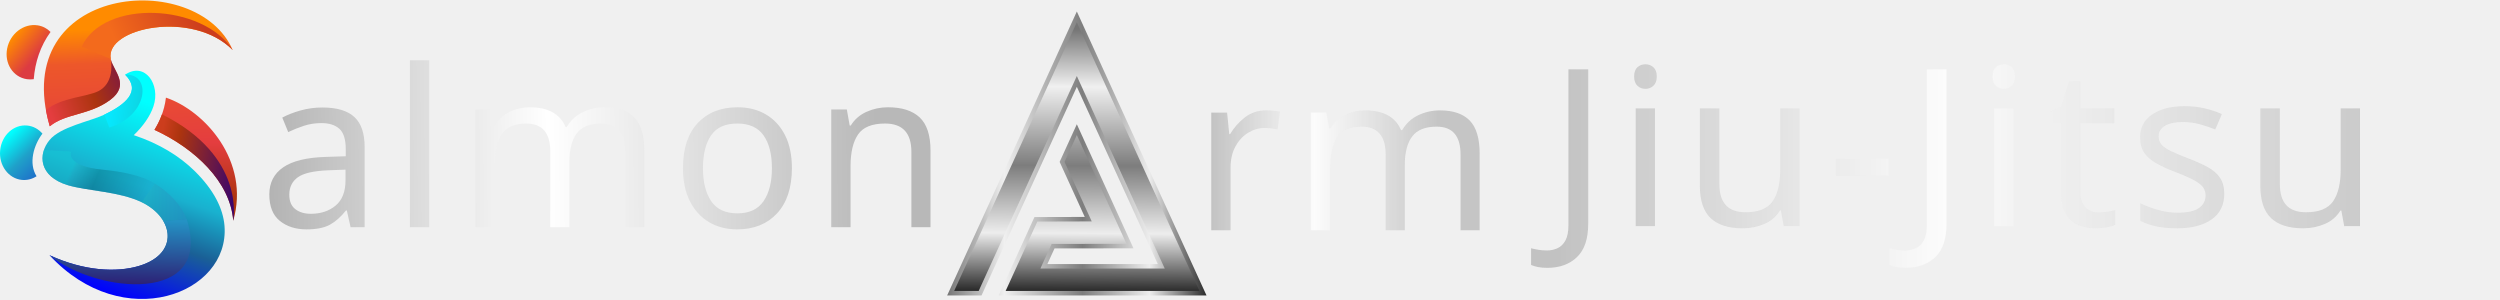
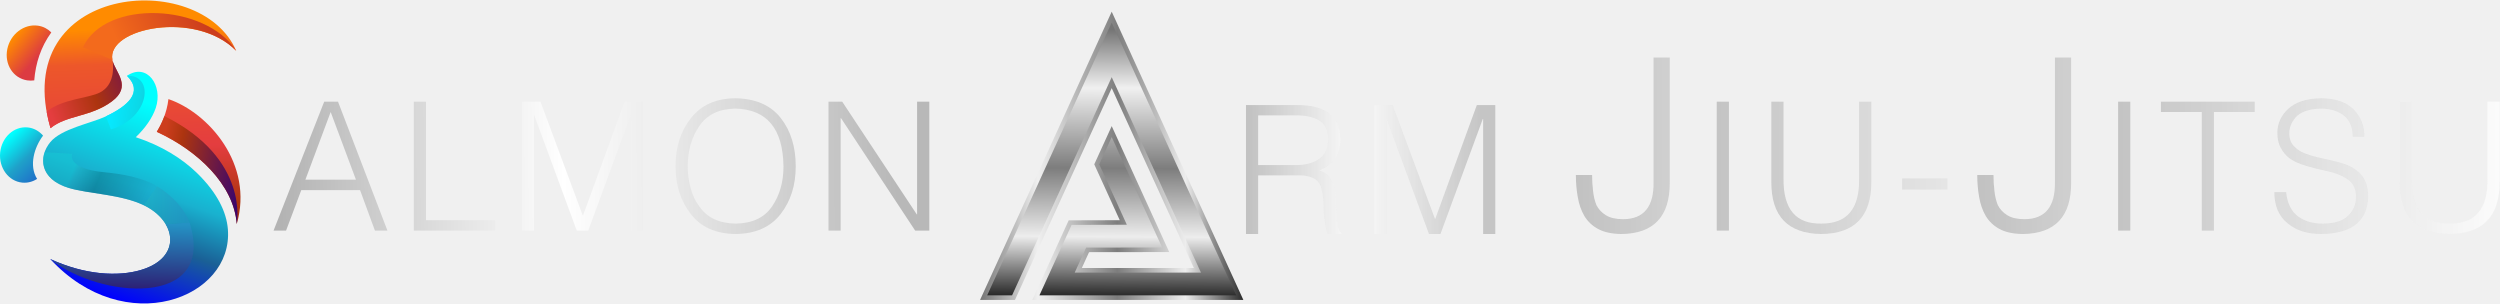
- <svg xmlns="http://www.w3.org/2000/svg" xmlns:xlink="http://www.w3.org/1999/xlink" xml:space="preserve" width="4250" height="509" version="1.1" style="clip-rule:evenodd;fill-rule:evenodd;image-rendering:optimizeQuality;shape-rendering:geometricPrecision;text-rendering:geometricPrecision" viewBox="0 0 4250 509" id="svg498">
+ <svg xmlns="http://www.w3.org/2000/svg" xmlns:xlink="http://www.w3.org/1999/xlink" xml:space="preserve" width="4187" height="509" version="1.1" style="clip-rule:evenodd;fill-rule:evenodd;image-rendering:optimizeQuality;shape-rendering:geometricPrecision;text-rendering:geometricPrecision" viewBox="0 0 4187 509" id="svg498">
  <defs id="defs458">
    <rect x="324.307" y="749.64" width="1492.361" height="358.245" id="rect1255" />
    <rect x="2319.186" y="131.846" width="1927.017" height="445.153" id="rect1785" />
    <rect x="442.917" y="216.741" width="546.116" height="175.648" id="rect9625" />
    <linearGradient id="linearGradient4618">
      <stop style="stop-color:#ffffff;stop-opacity:1;" offset="0" id="stop4616" />
    </linearGradient>
    <linearGradient id="id13" gradientUnits="userSpaceOnUse" x1="423.65" y1="797.39" x2="1601.56" y2="839.35">
      <stop offset="0" style="stop-opacity:1; stop-color:#B3B3B3" id="stop2374" />
      <stop offset="0.459" style="stop-opacity:1; stop-color:white" id="stop2376" />
      <stop offset="1" style="stop-opacity:1; stop-color:#B8B8B8" id="stop2378" />
    </linearGradient>
    <rect x="584.804" y="423.15" width="833.036" height="216.65" id="rect87621" />
    <linearGradient id="linearGradient78316" gradientUnits="userSpaceOnUse" x1="857.13" y1="789.37" x2="868.31" y2="1087.19" spreadMethod="pad">
      <stop offset="0" style="stop-opacity:1; stop-color:#FF8B00" id="stop78308" />
      <stop offset="0.196" style="stop-color:#ed572a;stop-opacity:1;" id="stop78310" />
      <stop offset="0.671" style="stop-color:#e43d3f;stop-opacity:1;" id="stop84364" />
      <stop offset="1" style="stop-color:#ac340f;stop-opacity:1;" id="stop78314" />
    </linearGradient>
    <linearGradient id="linearGradient78294" gradientUnits="userSpaceOnUse" x1="857.13" y1="789.37" x2="868.31" y2="1087.19" spreadMethod="pad">
      <stop offset="0" style="stop-opacity:1; stop-color:#FF8B00" id="stop78286" />
      <stop offset="0.2" style="stop-color:#ed572a;stop-opacity:1;" id="stop78288" />
      <stop offset="0.4" style="stop-opacity:1; stop-color:#DB2455" id="stop78290" />
    </linearGradient>
    <linearGradient id="linearGradient78284" gradientUnits="userSpaceOnUse" x1="857.13" y1="789.37" x2="868.31" y2="1087.19">
      <stop offset="0" style="stop-opacity:1; stop-color:#FF8B00" id="stop78276" />
      <stop offset="0.2" style="stop-color:#ed572a;stop-opacity:1;" id="stop78278" />
      <stop offset="0.4" style="stop-opacity:1; stop-color:#DB2455" id="stop78280" />
    </linearGradient>
    <linearGradient id="linearGradient47350" gradientUnits="userSpaceOnUse" x1="590.82" y1="970.99" x2="653.27" y2="1036.17">
      <stop offset="0" style="stop-color:#1eb6c8;stop-opacity:1;" id="stop47346" />
      <stop offset="0.475" style="stop-color:#21a4c5;stop-opacity:1;" id="stop67958" />
      <stop offset="1" style="stop-color:#2492c2;stop-opacity:1;" id="stop47348" />
    </linearGradient>
    <linearGradient id="linearGradient47140" gradientUnits="userSpaceOnUse" x1="590.82" y1="970.99" x2="653.27" y2="1036.17">
      <stop offset="0" style="stop-color:#00ffff;stop-opacity:1;" id="stop47134" />
      <stop offset="0.75" style="stop-color:#1fa1c9;stop-opacity:1;" id="stop47136" />
      <stop offset="1" style="stop-color:#2492c2;stop-opacity:1;" id="stop47138" />
    </linearGradient>
    <linearGradient id="linearGradient46833" gradientUnits="userSpaceOnUse" x1="590.82" y1="970.99" x2="653.27" y2="1036.17">
      <stop offset="0" style="stop-color:#1aaece;stop-opacity:1;" id="stop46827" />
      <stop offset="1" style="stop-color:#1e92c4;stop-opacity:1;" id="stop46831" />
    </linearGradient>
    <style type="text/css" id="style364">
   
    .fil0 {fill:white}
    .fil1 {fill:black;fill-rule:nonzero}
    .fil2 {fill:white;fill-rule:nonzero}
    .fil5 {fill:url(#id0)}
    .fil12 {fill:url(#id1)}
    .fil15 {fill:url(#id2)}
    .fil11 {fill:url(#id3)}
    .fil10 {fill:url(#id4)}
    .fil7 {fill:url(#id5)}
    .fil16 {fill:url(#id6)}
    .fil13 {fill:url(#id7)}
    .fil6 {fill:url(#id8)}
    .fil14 {fill:url(#id9)}
    .fil9 {fill:url(#id10)}
    .fil8 {fill:url(#id11)}
    .fil4 {fill:url(#id12);fill-rule:nonzero}
    .fil3 {fill:url(#id13);fill-rule:nonzero}
   
  </style>
    <linearGradient id="id0" gradientUnits="userSpaceOnUse" x1="1197.54" y1="734.92" x2="1200.05" y2="1242.72" spreadMethod="pad">
      <stop offset="0" style="stop-opacity:1; stop-color:#303030" id="stop366" />
      <stop offset="0.22" style="stop-opacity:1; stop-color:#F0F0F0" id="stop368" />
      <stop offset="0.522" style="stop-opacity:1; stop-color:#7D7D7D" id="stop370" />
      <stop offset="0.78" style="stop-opacity:1; stop-color:#EDEDED" id="stop372" />
      <stop offset="1" style="stop-opacity:1; stop-color:#4F4F4F" id="stop374" />
    </linearGradient>
    <linearGradient id="id1" gradientUnits="userSpaceOnUse" x1="916.32" y1="780.73" x2="782.9" y2="841.26" gradientTransform="translate(-573.6001,-744.0395)">
      <stop offset="0" style="stop-opacity:1; stop-color:#CC3D1D" id="stop377" />
      <stop offset="1" style="stop-opacity:1; stop-color:#F36A1C" id="stop379" />
    </linearGradient>
    <linearGradient id="id2" gradientUnits="userSpaceOnUse" x1="681.87" y1="1005.08" x2="825.8" y2="1068.09" gradientTransform="translate(-573.6001,-744.0395)">
      <stop offset="0.144" style="stop-color:#16c8d5;stop-opacity:1;" id="stop382" />
      <stop offset="0.187" style="stop-color:#1eb6c8;stop-opacity:1;" id="stop384" />
      <stop offset="0.43" style="stop-color:#0a7d8f;stop-opacity:1;" id="stop50558" />
      <stop offset="1" style="stop-opacity:1; stop-color:#1AAECE" id="stop386" />
    </linearGradient>
    <linearGradient id="id3" gradientUnits="userSpaceOnUse" x1="978.72" y1="1028.43" x2="843.44" y2="1004.34" gradientTransform="translate(-573.6001,-744.0395)">
      <stop offset="0" style="stop-color:#3c066b;stop-opacity:1;" id="stop389" />
      <stop offset="0.78" style="stop-color:#ac340f;stop-opacity:1;" id="stop84976" />
      <stop offset="1" style="stop-color:#cc3d1d;stop-opacity:1;" id="stop84854" />
    </linearGradient>
    <linearGradient id="id4" gradientUnits="userSpaceOnUse" x1="857.13" y1="789.37" x2="868.31" y2="1087.19" xlink:href="#linearGradient78294" gradientTransform="translate(855.561,40.68041)">
      <stop offset="0" style="stop-opacity:1; stop-color:#FF8B00" id="stop394" />
      <stop offset="0.2" style="stop-color:#ed572a;stop-opacity:1;" id="stop68267" />
      <stop offset="0.4" style="stop-opacity:1; stop-color:#DB2455" id="stop396" />
      <stop offset="1" style="stop-opacity:1; stop-color:#4F017F" id="stop398" />
    </linearGradient>
    <linearGradient id="id5" gradientUnits="userSpaceOnUse" x1="874.97" y1="936.4" x2="764.96" y2="1245.46" gradientTransform="translate(-573.6001,-744.0395)">
      <stop offset="0" style="stop-color:#00ffff;stop-opacity:1;" id="stop401" />
      <stop offset="0.418" style="stop-color:#19b1cf;stop-opacity:1;" id="stop19991" />
      <stop offset="0.66" style="stop-color:#1a6096;stop-opacity:1;" id="stop403" />
      <stop offset="1" style="stop-color:#0000ff;stop-opacity:1;" id="stop405" />
    </linearGradient>
    <linearGradient id="id6" gradientUnits="userSpaceOnUse" x1="873.65" y1="885.23" x2="669.18" y2="963.06" gradientTransform="translate(-573.6001,-744.0395)">
      <stop offset="0.238" style="stop-opacity:1; stop-color:#6B0E56" id="stop408" />
      <stop offset="0.638" style="stop-color:#ac340f;stop-opacity:1;" id="stop84727" />
      <stop offset="1" style="stop-color:#e43d3f;stop-opacity:1;" id="stop410" />
    </linearGradient>
    <linearGradient id="id7" gradientUnits="userSpaceOnUse" x1="846.21" y1="964.49" x2="755.18" y2="949.85" gradientTransform="translate(-573.6001,-744.0395)">
      <stop offset="0" style="stop-color:#19b1cf;stop-opacity:1;" id="stop413" />
      <stop offset="0.5" style="stop-color:#0cd8e7;stop-opacity:1;" id="stop72727" />
      <stop offset="1" style="stop-color:#06e9ff;stop-opacity:1;" id="stop415" />
    </linearGradient>
    <linearGradient id="id8" gradientUnits="userSpaceOnUse" x1="1202.65" y1="789.88" x2="1199.9" y2="1235.08">
      <stop offset="0" style="stop-opacity:1; stop-color:#757575" id="stop418" />
      <stop offset="0.22" style="stop-opacity:1; stop-color:#F0F0F0" id="stop420" />
      <stop offset="0.522" style="stop-opacity:1; stop-color:#7D7D7D" id="stop422" />
      <stop offset="0.78" style="stop-opacity:1; stop-color:#EDEDED" id="stop424" />
      <stop offset="1" style="stop-opacity:1; stop-color:#2B2B2B" id="stop426" />
    </linearGradient>
    <linearGradient id="id9" gradientUnits="userSpaceOnUse" x1="847.12" y1="1238.89" x2="851.14" y2="1119.62" gradientTransform="translate(-573.6001,-744.0395)">
      <stop offset="0" style="stop-opacity:1; stop-color:#2D166E" id="stop429" />
      <stop offset="1" style="stop-opacity:1; stop-color:#2492C4" id="stop431" />
    </linearGradient>
    <linearGradient id="id10" gradientUnits="userSpaceOnUse" x1="603.92" y1="796.55" x2="656.98" y2="841.42" gradientTransform="translate(-573.6001,-744.0395)">
      <stop offset="0" style="stop-opacity:1; stop-color:#FF8B00" id="stop434" />
      <stop offset="0.75" style="stop-color:#dc3b42;stop-opacity:1;" id="stop84486" />
    </linearGradient>
    <linearGradient id="id11" gradientUnits="userSpaceOnUse" x1="590.82" y1="970.99" x2="653.27" y2="1036.17" gradientTransform="translate(-573.6001,-744.0395)">
      <stop offset="0" style="stop-color:#00ffff;stop-opacity:1;" id="stop439" />
      <stop offset="0.5" style="stop-color:#1fa1c9;stop-opacity:1;" id="stop25963" />
      <stop offset="1" style="stop-color:#1f68c9;stop-opacity:1;" id="stop441" />
    </linearGradient>
    <linearGradient id="id12" gradientUnits="userSpaceOnUse" x1="523.07" y1="1460.17" x2="1505.97" y2="1441.6">
      <stop offset="0" style="stop-opacity:1; stop-color:#B5B5B5" id="stop444" />
      <stop offset="0.459" style="stop-opacity:1; stop-color:#F7F7F7" id="stop446" />
      <stop offset="1" style="stop-opacity:1; stop-color:#B0B0B0" id="stop448" />
    </linearGradient>
    <linearGradient id="id14" gradientUnits="userSpaceOnUse" x1="423.65" y1="797.39" x2="1601.56" y2="839.35">
      <stop offset="0" style="stop-color:#b2b2b2;stop-opacity:1;" id="stop451" />
      <stop offset="0.46" style="stop-color:#fafafa;stop-opacity:1;" id="stop453" />
      <stop offset="1" style="stop-opacity:1; stop-color:#B8B8B8" id="stop455" />
    </linearGradient>
-     <linearGradient xlink:href="#id8" id="linearGradient47150" x1="976.93" y1="1001.345" x2="1417.84" y2="1001.345" gradientUnits="userSpaceOnUse" gradientTransform="translate(633.2269,-740.4412)" />
+     <linearGradient xlink:href="#id8" id="linearGradient47150" x1="976.93" y1="1001.345" x2="1417.84" y2="1001.345" gradientUnits="userSpaceOnUse" gradientTransform="translate(664.5083,-740.4412)" />
    <linearGradient xlink:href="#linearGradient47350" id="linearGradient47342" x1="814.38" y1="1087.829" x2="890.98" y2="1087.829" gradientUnits="userSpaceOnUse" gradientTransform="translate(-573.5994,-744.0386)" />
    <linearGradient xlink:href="#linearGradient78316" id="linearGradient78296" gradientUnits="userSpaceOnUse" x1="857.13" y1="789.37" x2="868.31" y2="1087.19" gradientTransform="translate(-573.6001,-744.0395)" />
    <linearGradient xlink:href="#id14" id="linearGradient4634" x1="444.25" y1="609.153" x2="1589.313" y2="609.153" gradientUnits="userSpaceOnUse" spreadMethod="pad" gradientTransform="translate(-114.9221,-70.68581)" />
    <linearGradient xlink:href="#id14" id="linearGradient12501" gradientUnits="userSpaceOnUse" x1="661.235" y1="1525.258" x2="1372.328" y2="1525.258" gradientTransform="translate(-2189)" />
    <linearGradient xlink:href="#id14" id="linearGradient13113" gradientUnits="userSpaceOnUse" gradientTransform="translate(-2189)" x1="661.235" y1="1525.258" x2="1372.328" y2="1525.258" />
-     <linearGradient xlink:href="#id8" id="linearGradient8849" gradientUnits="userSpaceOnUse" x1="1202.65" y1="789.88" x2="1199.9" y2="1235.08" gradientTransform="translate(633.2269,-740.4412)" />
+     <linearGradient xlink:href="#id8" id="linearGradient8849" gradientUnits="userSpaceOnUse" x1="1202.65" y1="789.88" x2="1199.9" y2="1235.08" gradientTransform="translate(664.5083,-740.4412)" />
    <rect x="442.917" y="216.741" width="546.116" height="175.648" id="rect811" />
    <rect x="442.917" y="216.741" width="546.116" height="175.648" id="rect4725" />
    <rect x="442.917" y="216.741" width="546.116" height="175.648" id="rect9493" />
    <linearGradient xlink:href="#id13" id="linearGradient1873" x1="1059.592" y1="950.653" x2="2093.159" y2="941.245" gradientUnits="userSpaceOnUse" gradientTransform="translate(-603.0018,-686.7453)" />
    <linearGradient xlink:href="#id13" id="linearGradient3283" x1="1387.807" y1="796.073" x2="1777.546" y2="796.073" gradientUnits="userSpaceOnUse" gradientTransform="translate(667.6626,-503.839)" />
    <linearGradient xlink:href="#id13" id="linearGradient4298" x1="1083.211" y1="693.156" x2="2536.856" y2="693.156" gradientUnits="userSpaceOnUse" gradientTransform="translate(1556.998,-439.5674)" />
-     <linearGradient xlink:href="#id13" id="linearGradient1781" gradientUnits="userSpaceOnUse" gradientTransform="translate(-603.0018,-686.7453)" x1="1059.592" y1="950.653" x2="2093.159" y2="941.245" />
-     <linearGradient xlink:href="#id13" id="linearGradient1783" gradientUnits="userSpaceOnUse" gradientTransform="translate(667.6626,-503.839)" x1="1387.807" y1="796.073" x2="1777.546" y2="796.073" />
-     <linearGradient xlink:href="#id13" id="linearGradient1785" gradientUnits="userSpaceOnUse" gradientTransform="translate(1556.998,-439.5674)" x1="1083.211" y1="693.156" x2="2536.856" y2="693.156" />
+     <linearGradient xlink:href="#id13" id="linearGradient1781" gradientUnits="userSpaceOnUse" gradientTransform="translate(-590.0643,-686.7453)" x1="1059.592" y1="950.653" x2="2093.159" y2="941.245" />
+     <linearGradient xlink:href="#id13" id="linearGradient1783" gradientUnits="userSpaceOnUse" gradientTransform="translate(702.9935,-503.4126)" x1="1387.807" y1="796.073" x2="1777.546" y2="796.073" />
+     <linearGradient xlink:href="#id13" id="linearGradient24435" gradientUnits="userSpaceOnUse" gradientTransform="translate(1555.493,-852.2381)" x1="1083.211" y1="693.156" x2="2536.856" y2="693.156" />
+     <linearGradient xlink:href="#id13" id="linearGradient24437" gradientUnits="userSpaceOnUse" gradientTransform="translate(1768.7,-850.3338)" x1="1083.211" y1="693.156" x2="2536.856" y2="693.156" />
+     <linearGradient xlink:href="#id13" id="linearGradient24439" gradientUnits="userSpaceOnUse" gradientTransform="translate(2227.721,-852.238)" x1="1083.211" y1="693.156" x2="2536.856" y2="693.156" />
+     <linearGradient xlink:href="#id13" id="linearGradient24441" gradientUnits="userSpaceOnUse" gradientTransform="translate(2440.927,-850.3338)" x1="1083.211" y1="693.156" x2="2536.856" y2="693.156" />
  </defs>
  <g id="layer5" style="clip-rule:evenodd;display:none;fill-rule:evenodd;image-rendering:optimizeQuality;shape-rendering:geometricPrecision;text-rendering:geometricPrecision">
-     <g id="layer6" style="clip-rule:evenodd;fill-rule:evenodd;image-rendering:optimizeQuality;shape-rendering:geometricPrecision;text-rendering:geometricPrecision">
+     <g id="layer6" style="clip-rule:evenodd;display:none;fill-rule:evenodd;image-rendering:optimizeQuality;shape-rendering:geometricPrecision;text-rendering:geometricPrecision">
      <rect style="clip-rule:evenodd;display:none;opacity:0.5;fill:#00ffff;fill-opacity:1;fill-rule:evenodd;stroke:none;stroke-width:0;image-rendering:optimizeQuality;shape-rendering:geometricPrecision;text-rendering:geometricPrecision" id="rect1824" width="440.91" height="509" x="403.33" y="0" />
-       <rect style="clip-rule:evenodd;display:inline;opacity:0.5;fill:#ff01c9;fill-opacity:1;fill-rule:evenodd;stroke:none;stroke-width:0;stroke-dasharray:none;stroke-opacity:1;image-rendering:optimizeQuality;shape-rendering:geometricPrecision;text-rendering:geometricPrecision" id="rect7506" width="844.24" height="509" x="-0.253" y="0" />
+       <rect style="clip-rule:evenodd;display:none;opacity:0.5;fill:#ff01c9;fill-opacity:1;fill-rule:evenodd;stroke:none;stroke-width:0;stroke-dasharray:none;stroke-opacity:1;image-rendering:optimizeQuality;shape-rendering:geometricPrecision;text-rendering:geometricPrecision" id="rect7506" width="844.24" height="509" x="-0.253" y="0" />
      <rect style="clip-rule:evenodd;display:none;opacity:1;fill:#00ffff;fill-opacity:1;fill-rule:evenodd;stroke:none;stroke-width:0;image-rendering:optimizeQuality;shape-rendering:geometricPrecision;text-rendering:geometricPrecision" id="rect3853" width="440.91" height="488.361" x="403.33" y="10.32" />
    </g>
    <g id="layer7" style="clip-rule:evenodd;display:inline;fill-rule:evenodd;image-rendering:optimizeQuality;shape-rendering:geometricPrecision;text-rendering:geometricPrecision">
-       <rect style="clip-rule:evenodd;display:inline;opacity:0.727;fill:#00ffff;fill-rule:evenodd;stroke-width:0;image-rendering:optimizeQuality;shape-rendering:geometricPrecision;text-rendering:geometricPrecision" id="rect4053" width="120" height="338.879" x="1490.157" y="163.4" />
-       <rect style="clip-rule:evenodd;display:inline;opacity:0.739;fill:#00ffff;fill-rule:evenodd;stroke-width:0;image-rendering:optimizeQuality;shape-rendering:geometricPrecision;text-rendering:geometricPrecision" id="rect10097" width="180" height="189.396" x="2460.209" y="202.096" />
-       <rect style="clip-rule:evenodd;display:inline;opacity:0.769;fill:#00ffff;fill-rule:evenodd;stroke-width:0;image-rendering:optimizeQuality;shape-rendering:geometricPrecision;text-rendering:geometricPrecision" id="rect2237" width="55" height="189.387" x="402.814" y="224.491" />
-       <rect style="clip-rule:evenodd;display:inline;opacity:0.769;fill:#00ffff;fill-rule:evenodd;stroke-width:0;image-rendering:optimizeQuality;shape-rendering:geometricPrecision;text-rendering:geometricPrecision" id="rect3428" width="55" height="189.387" x="2000.47" y="202.105" />
+       <rect style="clip-rule:evenodd;display:inline;opacity:0.769;fill:#00ffff;fill-rule:evenodd;stroke-width:0;image-rendering:optimizeQuality;shape-rendering:geometricPrecision;text-rendering:geometricPrecision" id="rect2237" width="55" height="161.714" x="402.814" y="224.491" />
+       <rect style="clip-rule:evenodd;display:inline;opacity:0.727;fill:#00ffff;fill-rule:evenodd;stroke-width:0;image-rendering:optimizeQuality;shape-rendering:geometricPrecision;text-rendering:geometricPrecision" id="rect4053" width="85" height="338.879" x="1556.438" y="163.4" />
+       <rect style="clip-rule:evenodd;display:inline;opacity:0.769;fill:#00ffff;fill-rule:evenodd;stroke-width:0;image-rendering:optimizeQuality;shape-rendering:geometricPrecision;text-rendering:geometricPrecision" id="rect3428" width="55" height="189.387" x="2031.751" y="202.105" />
+       <rect style="clip-rule:evenodd;display:inline;opacity:0.739;fill:#00ffff;fill-rule:evenodd;stroke-width:0;image-rendering:optimizeQuality;shape-rendering:geometricPrecision;text-rendering:geometricPrecision" id="rect10097" width="135" height="189.396" x="2504.29" y="202.096" />
+       <rect style="clip-rule:evenodd;opacity:0.739;fill:#00ffff;fill-rule:evenodd;stroke-width:0;image-rendering:optimizeQuality;shape-rendering:geometricPrecision;text-rendering:geometricPrecision" id="rect23923" width="49.92" height="113.278" x="3261.598" y="278.64" />
    </g>
  </g>
  <g id="layer1" style="display:inline">
    <path class="fil7" d="m 84.1,433.761 c 58.71,27.16 113.95,29.6 151.63,18.49 69.48,-20.48 60.38,-81.78 5.22,-108.46 -38.39,-18.56 -92.39,-18.95 -125.78,-29.03 -49.03,-14.79 -51.09,-52.28 -30.95,-76.71 18.63,-22.58 68.27,-31.55 92.35,-42.81 35.7,-16.69 64.67,-40.07 36.1,-68.28 33.58,-22.76 60.82,16.59 48.18,53.87 -5.74,16.95 -17.67,33.72 -33.44,48.93 43.24,14.29 77.45,35.6 102.56,60.05 33.79,32.9 49.39,65.07 51.69,94.15 9.17,116.03 -172.4,185.3 -297.56,49.8 z" id="path477" style="clip-rule:evenodd;display:inline;fill:url(#id5);fill-rule:evenodd;image-rendering:optimizeQuality;shape-rendering:geometricPrecision;text-rendering:geometricPrecision" />
    <path class="fil8" d="m 46.17,213.381 c -22.92,-2.2 -43.48,16.72 -45.93,42.25 -2.45,25.54 14.14,48.02 37.06,50.22 8.95,0.85 17.54,-1.51 24.83,-6.23 -14.01,-22.23 -4.69,-53.17 10,-72.48 -6.59,-7.66 -15.63,-12.77 -25.96,-13.76 z" id="path479" style="clip-rule:evenodd;display:inline;fill:url(#id11);fill-rule:evenodd;image-rendering:optimizeQuality;shape-rendering:geometricPrecision;text-rendering:geometricPrecision" />
    <path class="fil14" d="m 84.1,433.761 c 58.71,27.16 113.95,29.6 151.63,18.49 48.37,-14.26 58.64,-48.3 41.81,-76.67 l 39.84,-3.04 c 46.37,145.17 -152.26,127.37 -233.28,61.22 z" id="path491" style="clip-rule:evenodd;display:inline;fill:url(#id9);fill-rule:evenodd;image-rendering:optimizeQuality;shape-rendering:geometricPrecision;text-rendering:geometricPrecision" />
    <path d="m 263.01,312.001 c 0,0 39.18,21.652 54.371,60.541 l -39.84,3.039 c -12.628,-21.598 -36.761,-31.869 -36.761,-31.869 z" id="path47142" style="display:inline;opacity:0.665;fill:url(#linearGradient47342);fill-opacity:1" />
    <path class="fil15" d="m 240.78,343.711 c -38.37,-18.48 -92.27,-18.89 -125.61,-28.95 -38.66,-11.66 -48.11,-37.43 -40.51,-59.78 l 46.28,2.66 c 0,0 -11.12,24.71 54.36,30.89 65.47,6.17 87.71,23.47 87.71,23.47 z" id="path493" style="clip-rule:evenodd;display:inline;opacity:0.544;fill:url(#id2);fill-rule:evenodd;image-rendering:optimizeQuality;shape-rendering:geometricPrecision;text-rendering:geometricPrecision" />
    <path class="fil13" d="m 177.35,194.871 c 35.34,-16.66 63.68,-39.9 35.32,-67.91 45.85,-2.52 39.63,69.94 -26.85,89.78 z" id="path489" style="clip-rule:evenodd;display:inline;fill:url(#id7);fill-rule:evenodd;image-rendering:optimizeQuality;shape-rendering:geometricPrecision;text-rendering:geometricPrecision" />
  </g>
  <g id="layer2" style="display:inline">
    <path class="fil10" d="m 395.62,85.141 c -67.48,-69.03 -217.77,-38.09 -207.36,15.14 3.94,20.16 34.05,43.6 -1.05,69.66 -35.18,26.13 -75.76,22.64 -102.64,44.73 C 14.53,-26.729 335.41,-54.749 395.62,85.141 Z m -113.53,80.83 c 66.17,22.32 143.53,108.46 114.41,209.27 -4.84,-66.17 -65.38,-122.97 -133.88,-154.48 7.35,-12.09 16.7,-30.79 19.47,-54.79 z" id="path483" style="clip-rule:evenodd;display:inline;fill:url(#linearGradient78296);fill-opacity:1;fill-rule:evenodd;image-rendering:optimizeQuality;shape-rendering:geometricPrecision;text-rendering:geometricPrecision" />
    <path class="fil9" d="m 63.76,43.031 c -23.48,-3.51 -46.58,14.15 -51.59,39.43 -5.01,25.29 9.96,48.63 33.44,52.13 3.95,0.59 7.9,0.58 11.75,0.03 2.26,-28.78 11.1,-56.25 28.55,-80.3 -5.79,-5.91 -13.38,-9.99 -22.15,-11.29 z" id="path481" style="clip-rule:evenodd;display:inline;fill:url(#id10);fill-rule:evenodd;image-rendering:optimizeQuality;shape-rendering:geometricPrecision;text-rendering:geometricPrecision" />
    <path class="fil11" d="m 396.5,375.241 c 0,0 22.13,-109.56 -121.14,-180.82 -3.87,10.71 -8.62,19.56 -12.74,26.34 68.5,31.51 129.04,88.31 133.88,154.48 z" id="path485" style="clip-rule:evenodd;display:inline;fill:url(#id3);fill-rule:evenodd;image-rendering:optimizeQuality;shape-rendering:geometricPrecision;text-rendering:geometricPrecision" />
    <path class="fil12" d="m 395.62,85.141 c -67.48,-69.03 -217.77,-38.09 -207.36,15.14 l -49.38,-20.97 c 37.71,-81.57 206.27,-73.27 256.74,5.83 z" id="path487" style="clip-rule:evenodd;display:inline;fill:url(#id1);fill-rule:evenodd;image-rendering:optimizeQuality;shape-rendering:geometricPrecision;text-rendering:geometricPrecision" />
    <path class="fil16" d="m 187.86,97.281 0.01,0.11 -0.03,-0.11 z m 0.82,4.82 c 5.27,19.74 32.58,42.56 -1.47,67.84 -35.18,26.13 -75.76,22.64 -102.64,44.73 -2.76,-9.51 -4.85,-18.65 -6.43,-27.5 25.62,-21.73 69.97,-22.28 89.41,-32.39 23.97,-12.48 22.7,-41.25 21.13,-52.68 z" id="path495" style="clip-rule:evenodd;display:inline;fill:url(#id6);fill-rule:evenodd;image-rendering:optimizeQuality;shape-rendering:geometricPrecision;text-rendering:geometricPrecision" />
  </g>
  <g id="layer3" style="display:inline">
-     <path class="fil5" d="m 1697.687,502.279 c 117.79,0 235.58,0 353.38,0 l -106.76,-233.76 -113.7,-248.99 -220.45,482.75 h 58.47 c 53.99,-118.24 107.98,-236.48 161.98,-354.71 l 137.6,301.32 h -187.67 l 12.13,-26.56 134.28,-0.17 -17.24,-37.74 -79.1,-173.22 -29.24,64.02 c 12.3,26.92 30.43,66.64 42.73,93.56 -24.59,0 -60.97,0.24 -85.56,0.24 -20.28,44.42 -40.57,88.84 -60.85,133.26 z" id="path473" style="clip-rule:evenodd;display:inline;fill:url(#linearGradient47150);fill-opacity:1;fill-rule:evenodd;image-rendering:optimizeQuality;shape-rendering:geometricPrecision;text-rendering:geometricPrecision" />
-     <path class="fil6" d="m 1763.447,376.649 c -17.96,39.33 -35.92,78.66 -53.88,117.99 109.87,0 219.74,0 329.61,0 l -101.81,-222.95 -106.76,-233.78 -208.57,456.73 h 41.68 c 53.32,-116.75 106.63,-233.5 159.94,-350.24 l 6.95,-15.21 149.49,327.34 h -211.44 l 19.1,-41.83 127.31,-0.16 -84.46,-184.95 -20.84,45.63 c 13.76,30.13 27.51,60.26 41.27,90.38 l 4.94,10.81 h -11.88 c -26.89,0 -53.77,0.22 -80.65,0.24 z" id="path475" style="clip-rule:evenodd;display:inline;fill:url(#linearGradient8849);fill-rule:evenodd;image-rendering:optimizeQuality;shape-rendering:geometricPrecision;text-rendering:geometricPrecision" />
+     <path class="fil5" d="m 1728.968,502.279 c 117.79,0 235.58,0 353.38,0 l -106.76,-233.76 -113.7,-248.99 -220.45,482.75 h 58.47 c 53.99,-118.24 107.98,-236.48 161.98,-354.71 l 137.6,301.32 h -187.67 l 12.13,-26.56 134.28,-0.17 -17.24,-37.74 -79.1,-173.22 -29.24,64.02 c 12.3,26.92 30.43,66.64 42.73,93.56 -24.59,0 -60.97,0.24 -85.56,0.24 -20.28,44.42 -40.57,88.84 -60.85,133.26 z" id="path473" style="clip-rule:evenodd;display:inline;fill:url(#linearGradient47150);fill-opacity:1;fill-rule:evenodd;image-rendering:optimizeQuality;shape-rendering:geometricPrecision;text-rendering:geometricPrecision" />
+     <path class="fil6" d="m 1794.728,376.649 c -17.96,39.33 -35.92,78.66 -53.88,117.99 109.87,0 219.74,0 329.61,0 l -101.81,-222.95 -106.76,-233.78 -208.57,456.73 h 41.68 c 53.32,-116.75 106.63,-233.5 159.94,-350.24 l 6.95,-15.21 149.49,327.34 h -211.44 l 19.1,-41.83 127.31,-0.16 -84.46,-184.95 -20.84,45.63 c 13.76,30.13 27.51,60.26 41.27,90.38 l 4.94,10.81 h -11.88 c -26.89,0 -53.77,0.22 -80.65,0.24 z" id="path475" style="clip-rule:evenodd;display:inline;fill:url(#linearGradient8849);fill-rule:evenodd;image-rendering:optimizeQuality;shape-rendering:geometricPrecision;text-rendering:geometricPrecision" />
  </g>
  <g id="layer4">
-     <text xml:space="preserve" style="font-style:normal;font-variant:normal;font-weight:normal;font-stretch:normal;font-size:373.333px;font-family:'Helvetica Light';-inkscape-font-specification:'Helvetica Light, Normal';font-variant-ligatures:normal;font-variant-caps:small-caps;font-variant-numeric:normal;font-variant-east-asian:normal;letter-spacing:15px;fill:url(#linearGradient1781);fill-opacity:1;fill-rule:evenodd;stroke-width:0" x="440.679" y="386.206" id="text1311">
-       <tspan id="tspan1309" x="440.679" y="386.206" style="font-style:normal;font-variant:normal;font-weight:normal;font-stretch:normal;font-size:373.333px;font-family:'Helvetica Light';-inkscape-font-specification:'Helvetica Light, Normal';font-variant-ligatures:normal;font-variant-caps:small-caps;font-variant-numeric:normal;font-variant-east-asian:normal;fill:url(#linearGradient1781);fill-opacity:1">almon</tspan>
-     </text>
-     <text xml:space="preserve" style="font-style:normal;font-variant:normal;font-weight:normal;font-stretch:normal;font-size:373.333px;font-family:'Helvetica Light';-inkscape-font-specification:'Helvetica Light, Normal';font-variant-ligatures:normal;font-variant-caps:small-caps;font-variant-numeric:normal;font-variant-east-asian:normal;letter-spacing:15px;opacity:0.769;fill:url(#linearGradient1783);fill-opacity:1;fill-rule:evenodd;stroke-width:0" x="2027.397" y="391.492" id="text3275">
-       <tspan id="tspan3273" x="2027.397" y="391.492" style="fill:url(#linearGradient1783);fill-opacity:1">rm</tspan>
-     </text>
-     <text xml:space="preserve" style="font-style:normal;font-variant:normal;font-weight:normal;font-stretch:normal;font-size:373.333px;font-family:'Helvetica Light';-inkscape-font-specification:'Helvetica Light, Normal';font-variant-ligatures:normal;font-variant-caps:small-caps;font-variant-numeric:normal;font-variant-east-asian:normal;letter-spacing:15px;opacity:0.769;fill:url(#linearGradient1785);fill-opacity:1;fill-rule:evenodd;stroke-width:0" x="2632.006" y="384.383" id="text4290">
-       <tspan id="tspan4288" x="2632.006" y="384.383" style="fill:url(#linearGradient1785);fill-opacity:1">Jiu-Jitsu</tspan>
-     </text>
+     <g aria-label="ALMON" id="text1311" style="font-size:300px;font-family:'Helvetica Light';-inkscape-font-specification:'Helvetica Light, Normal';font-variant-caps:small-caps;letter-spacing:15px;fill:url(#linearGradient1781);stroke-width:0">
+       <path d="m 479.104,386.206 25.488,-67.822 h 98.438 l 24.902,67.822 H 648.88 L 566.116,170.288 H 542.971 l -84.814,215.918 z m 74.707,-198.633 v 0 l 42.334,113.379 h -84.668 z" id="path26126" />
+       <path d="M 829.261,386.206 V 368.774 H 713.391 V 170.288 h -20.361 v 215.918 z" id="path26128" />
+       <path d="M 894.358,386.206 V 193.579 h 0.586 l 71.045,192.627 h 19.189 L 1056.077,193.579 h 0.586 v 192.627 h 20.361 V 170.288 h -30.908 l -69.58,190.43 h -0.586 L 905.198,170.288 h -31.201 v 215.918 z" id="path26130" />
+       <path d="m 1131.428,278.54 q 0,47.314 25.488,79.834 25.195,32.959 75,33.545 50.098,-0.586 75.586,-33.545 25.195,-32.52 25.195,-79.834 0,-48.926 -25.195,-81.006 -25.488,-32.373 -76.611,-32.959 -48.193,0.586 -73.682,33.252 -25.781,32.08 -25.781,80.713 z m 100.781,95.947 q -42.041,-0.586 -61.23,-29.15 -9.961,-13.184 -14.355,-30.469 -4.834,-17.432 -4.834,-36.328 0,-39.258 19.482,-67.529 19.189,-28.418 60.352,-29.15 79.102,1.904 80.566,96.68 0,38.965 -18.896,66.797 -19.189,28.564 -61.084,29.15 z" id="path26132" />
+       <path d="m 1532.708,386.206 h 23.73 V 170.288 h -20.508 v 188.672 h -0.586 L 1410.54,170.288 h -22.998 v 215.918 h 20.361 V 197.827 h 0.586 z" id="path26134" />
+     </g>
+     <g aria-label="RM" id="text3275" style="font-size:300px;font-family:'Helvetica Light';-inkscape-font-specification:'Helvetica Light, Normal';font-variant-caps:small-caps;letter-spacing:15px;opacity:0.769;fill:url(#linearGradient1783);stroke-width:0">
+       <path d="m 2107.112,276.489 v -83.203 h 64.746 q 21.68,-0.293 36.621,7.91 7.471,4.102 11.719,12.305 4.248,8.057 4.248,20.068 -0.293,22.412 -15.381,32.666 -14.941,10.254 -38.379,10.254 z m 64.16,17.285 q 4.248,0 7.91,0 3.516,0 7.178,0.586 6.885,1.025 12.598,3.662 6.006,2.637 9.815,8.057 3.662,5.127 5.42,14.209 1.172,6.006 2.197,15.527 0.586,9.668 0.879,20.654 0.879,10.547 2.344,19.922 1.172,9.521 4.248,15.527 h 22.412 v -2.051 q -3.809,-2.783 -6.006,-12.305 -2.051,-9.961 -2.93,-33.691 0.293,-8.643 -0.586,-17.578 -0.879,-9.082 -3.662,-17.139 -2.344,-8.057 -7.764,-14.502 -5.713,-5.859 -15.674,-9.229 35.742,-14.355 35.156,-52.734 -0.586,-57.422 -73.535,-56.689 h -84.522 v 215.918 h 20.361 v -98.145 z" id="path26121" />
+       <path d="M 2321.624,391.919 V 199.292 h 0.586 l 71.045,192.627 h 19.189 l 70.898,-192.627 h 0.586 V 391.919 H 2504.29 V 176.001 h -30.908 l -69.58,190.43 h -0.586 l -70.752,-190.43 h -31.201 v 215.918 z" id="path26123" />
+     </g>
+     <g id="g24423" style="clip-rule:evenodd;fill-rule:evenodd;image-rendering:optimizeQuality;shape-rendering:geometricPrecision;text-rendering:geometricPrecision" transform="translate(0,412.5893)">
+       <g aria-label="J" id="text24409" style="font-size:400px;font-family:'Helvetica Light';-inkscape-font-specification:'Helvetica Light, Normal';font-variant-caps:small-caps;letter-spacing:15px;opacity:0.769;fill:url(#linearGradient24435);stroke-width:0">
+         <path d="m 2639.29,-119.499 q 0,19.141 3.125,36.719 2.93,17.773 10.938,31.641 8.399,14.062 23.242,22.07 14.649,8.008 38.672,8.398 81.641,-0.781 81.25,-86.328 v -209.18 h -27.148 v 208.203 q 1.172,62.109 -50.781,62.5 -18.555,0 -29.297,-6.836 -10.351,-6.445 -15.625,-16.797 -4.297,-10.742 -5.664,-24.023 -1.562,-12.695 -1.562,-26.367 z" id="path26099" />
+       </g>
+       <g aria-label="IU-" id="text24413" style="font-size:300px;font-family:'Helvetica Light';-inkscape-font-specification:'Helvetica Light, Normal';font-variant-caps:small-caps;letter-spacing:15px;opacity:0.769;fill:url(#linearGradient24437);stroke-width:0">
+         <path d="M 2895.563,-26.384 V -242.302 h -20.361 v 215.918 z" id="path26102" />
+         <path d="m 2966.666,-107.682 q -0.293,85.84 83.643,87.012 83.789,-0.879 83.789,-87.012 v -134.619 h -20.508 v 128.613 q 1.611,75.879 -63.281,75.586 -64.16,1.172 -63.281,-75.586 v -128.613 h -20.361 z" id="path26104" />
+         <path d="m 3185.719,-113.688 v 18.604 h 75.879 v -18.604 z" id="path26106" />
+       </g>
+       <g aria-label="J" id="text24417" style="font-size:400px;font-family:'Helvetica Light';-inkscape-font-specification:'Helvetica Light, Normal';font-variant-caps:small-caps;letter-spacing:15px;opacity:0.769;fill:url(#linearGradient24439);stroke-width:0">
+         <path d="m 3311.518,-119.499 q 0,19.141 3.125,36.719 2.93,17.773 10.938,31.641 8.399,14.062 23.242,22.07 14.648,8.008 38.672,8.398 81.641,-0.781 81.25,-86.328 v -209.18 h -27.148 v 208.203 q 1.172,62.109 -50.781,62.5 -18.555,0 -29.297,-6.836 -10.351,-6.445 -15.625,-16.797 -4.297,-10.742 -5.664,-24.023 -1.562,-12.695 -1.562,-26.367 z" id="path26109" />
+       </g>
+       <g aria-label="ITSU" id="text24421" style="font-size:300px;font-family:'Helvetica Light';-inkscape-font-specification:'Helvetica Light, Normal';font-variant-caps:small-caps;letter-spacing:15px;opacity:0.769;fill:url(#linearGradient24441);stroke-width:0">
+         <path d="M 3567.791,-26.384 V -242.302 h -20.361 v 215.918 z" id="path26112" />
+         <path d="m 3619.119,-225.016 h 68.408 v 198.633 h 20.361 V -225.016 h 68.408 v -17.285 h -157.178 z" id="path26114" />
+         <path d="m 3809.021,-90.837 q 0.293,35.01 22.559,52.441 21.24,17.725 55.811,17.725 77.637,-0.879 78.809,-62.988 0,-15.674 -5.127,-26.367 -4.98,-10.254 -13.77,-16.846 -8.643,-6.885 -19.775,-10.84 -11.133,-3.809 -23.438,-6.299 -12.012,-2.637 -23.438,-5.42 -11.572,-2.637 -21.24,-6.592 -9.521,-3.809 -16.113,-10.4 -7.031,-6.299 -8.789,-16.553 -2.637,-17.725 9.668,-32.373 12.305,-14.648 43.213,-15.381 21.533,0 37.06,10.84 15.674,11.719 15.967,36.328 h 19.482 q 0.293,-27.246 -17.725,-45.557 -18.311,-18.604 -54.785,-18.896 -36.035,0.586 -54.639,17.285 -18.604,17.139 -18.604,40.576 0,15.527 6.006,25.781 5.713,10.547 14.648,17.139 9.668,6.592 21.387,10.4 11.572,3.955 23.877,6.885 12.891,2.783 24.609,5.713 11.426,3.076 20.801,8.203 9.521,4.688 14.941,12.598 5.42,8.057 5.42,20.654 0,18.018 -12.598,30.908 -13.184,13.477 -42.334,13.77 -25.195,0.293 -42.041,-12.012 -16.992,-12.305 -20.068,-40.723 z" id="path26116" />
+         <path d="m 4018.992,-107.682 q -0.293,85.84 83.643,87.012 83.789,-0.879 83.789,-87.012 v -134.619 h -20.508 v 128.613 q 1.611,75.879 -63.281,75.586 -64.16,1.172 -63.281,-75.586 v -128.613 h -20.361 z" id="path26118" />
+       </g>
+     </g>
  </g>
</svg>
